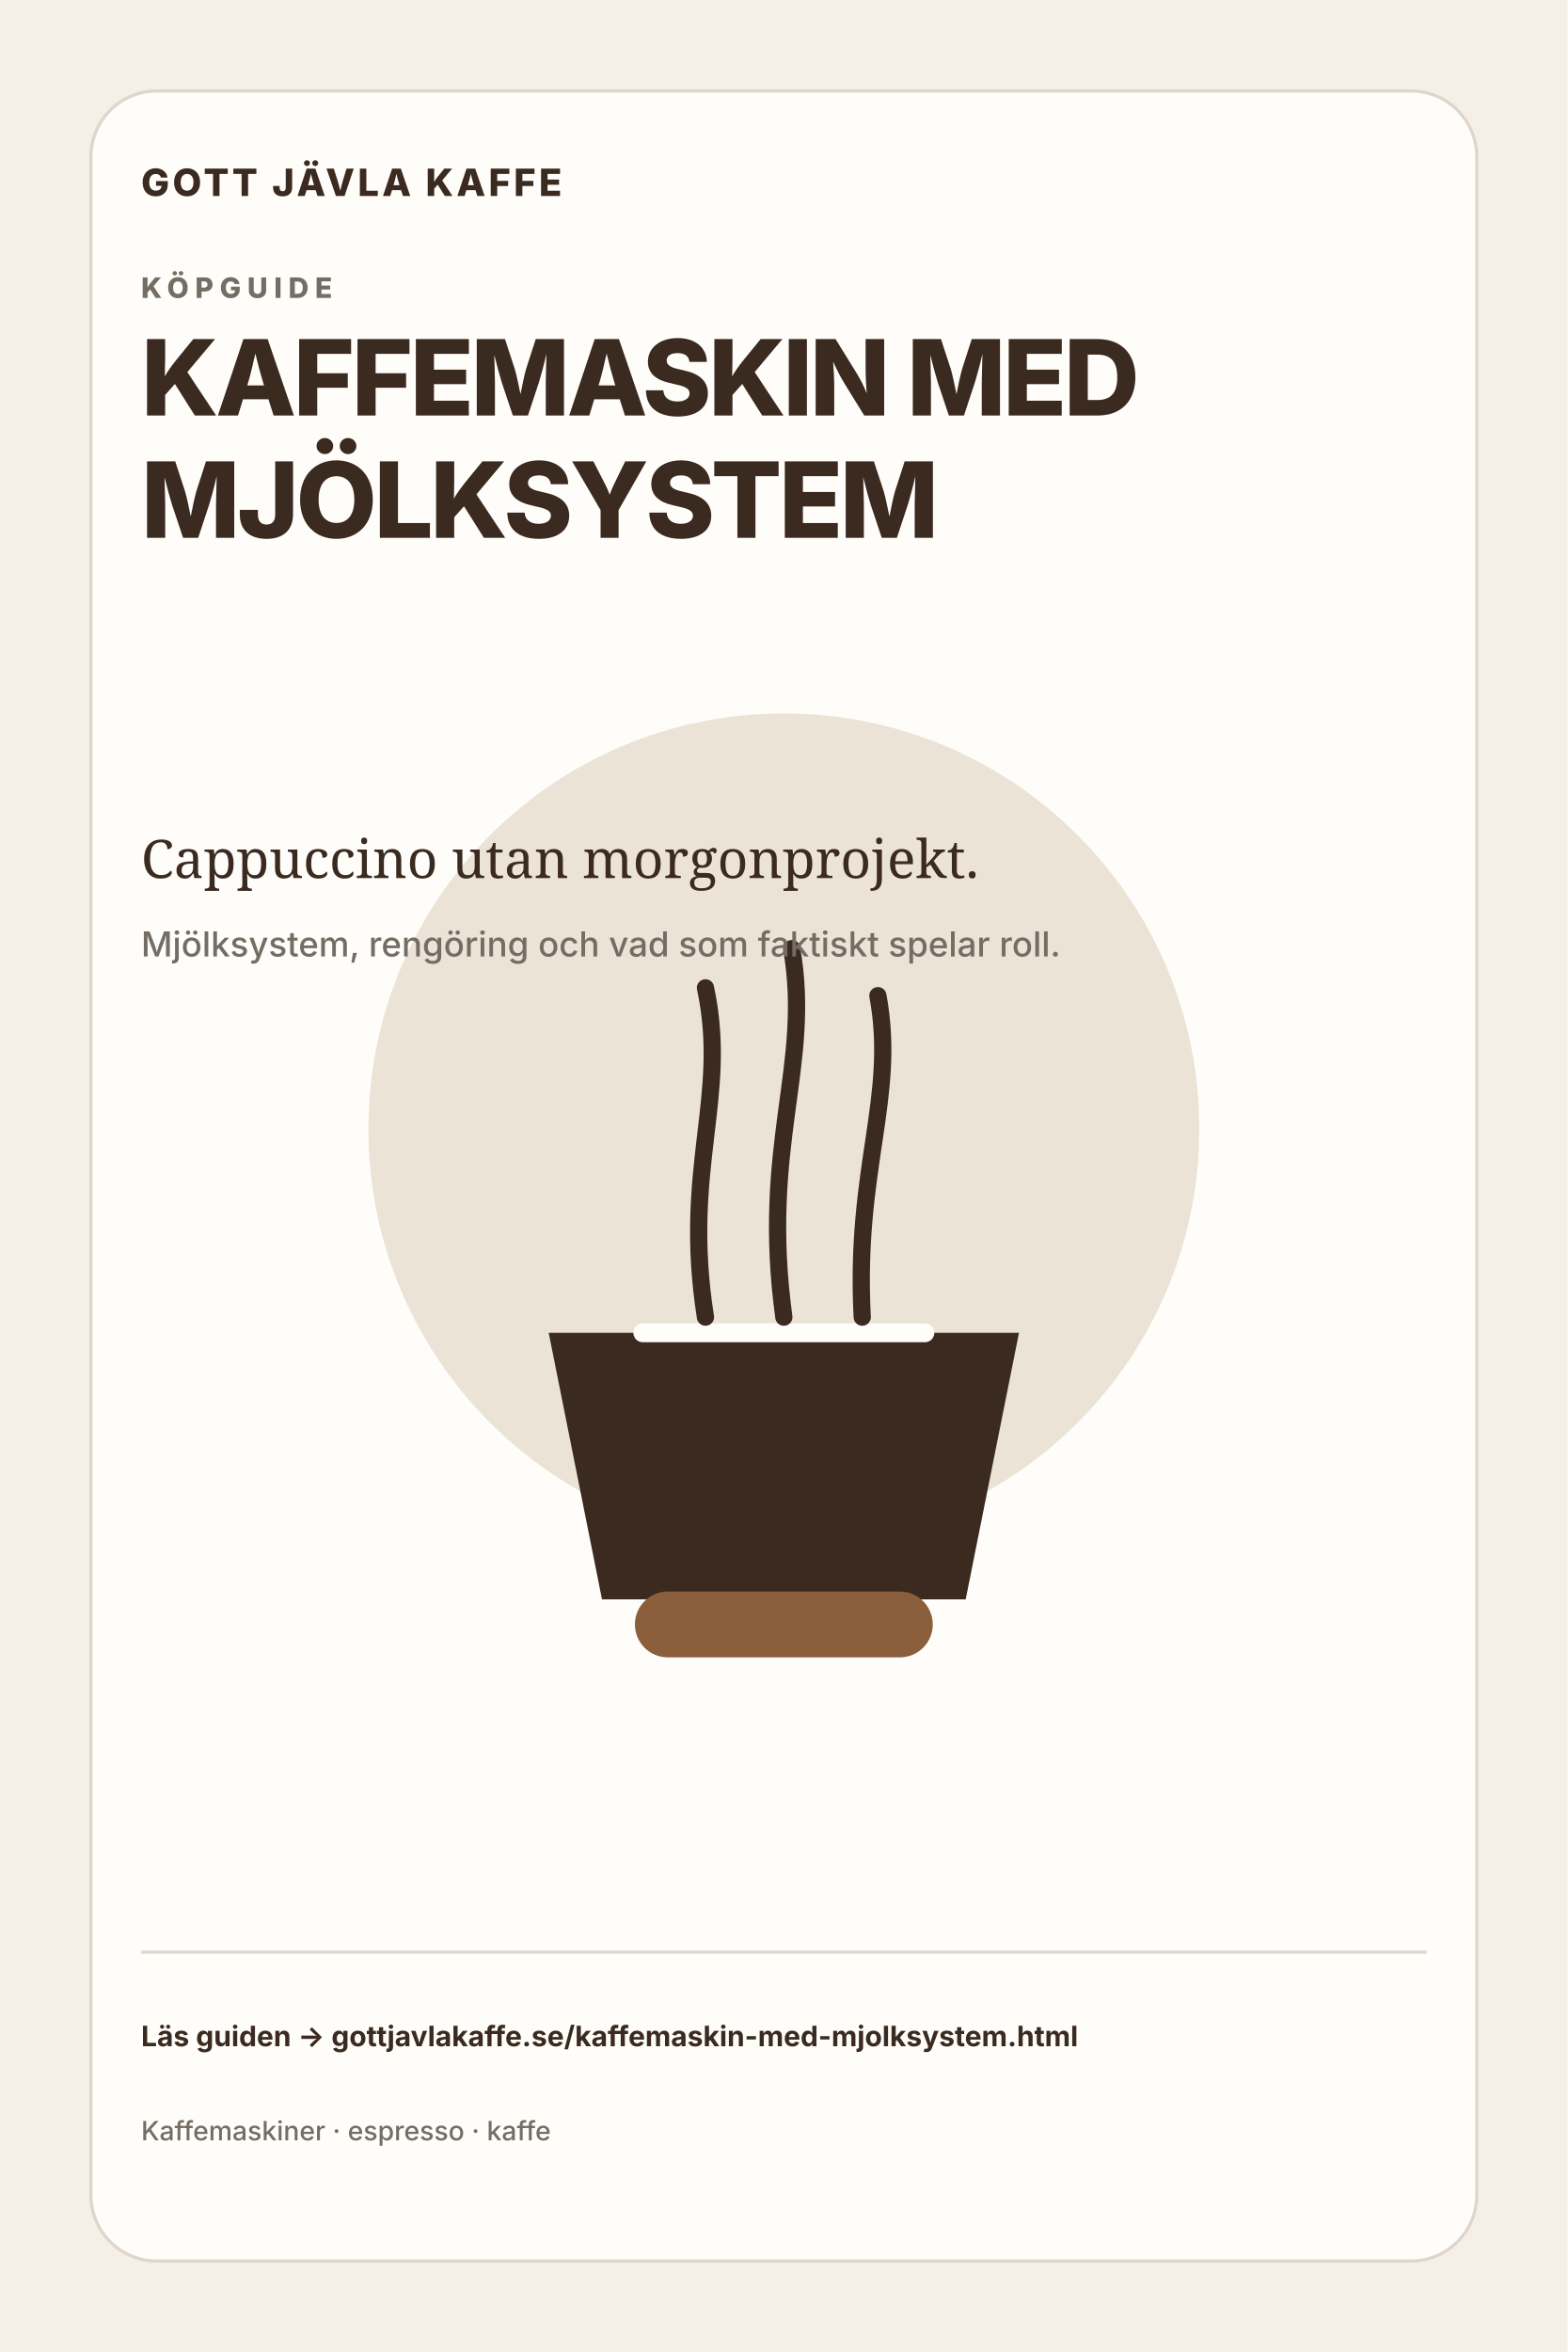
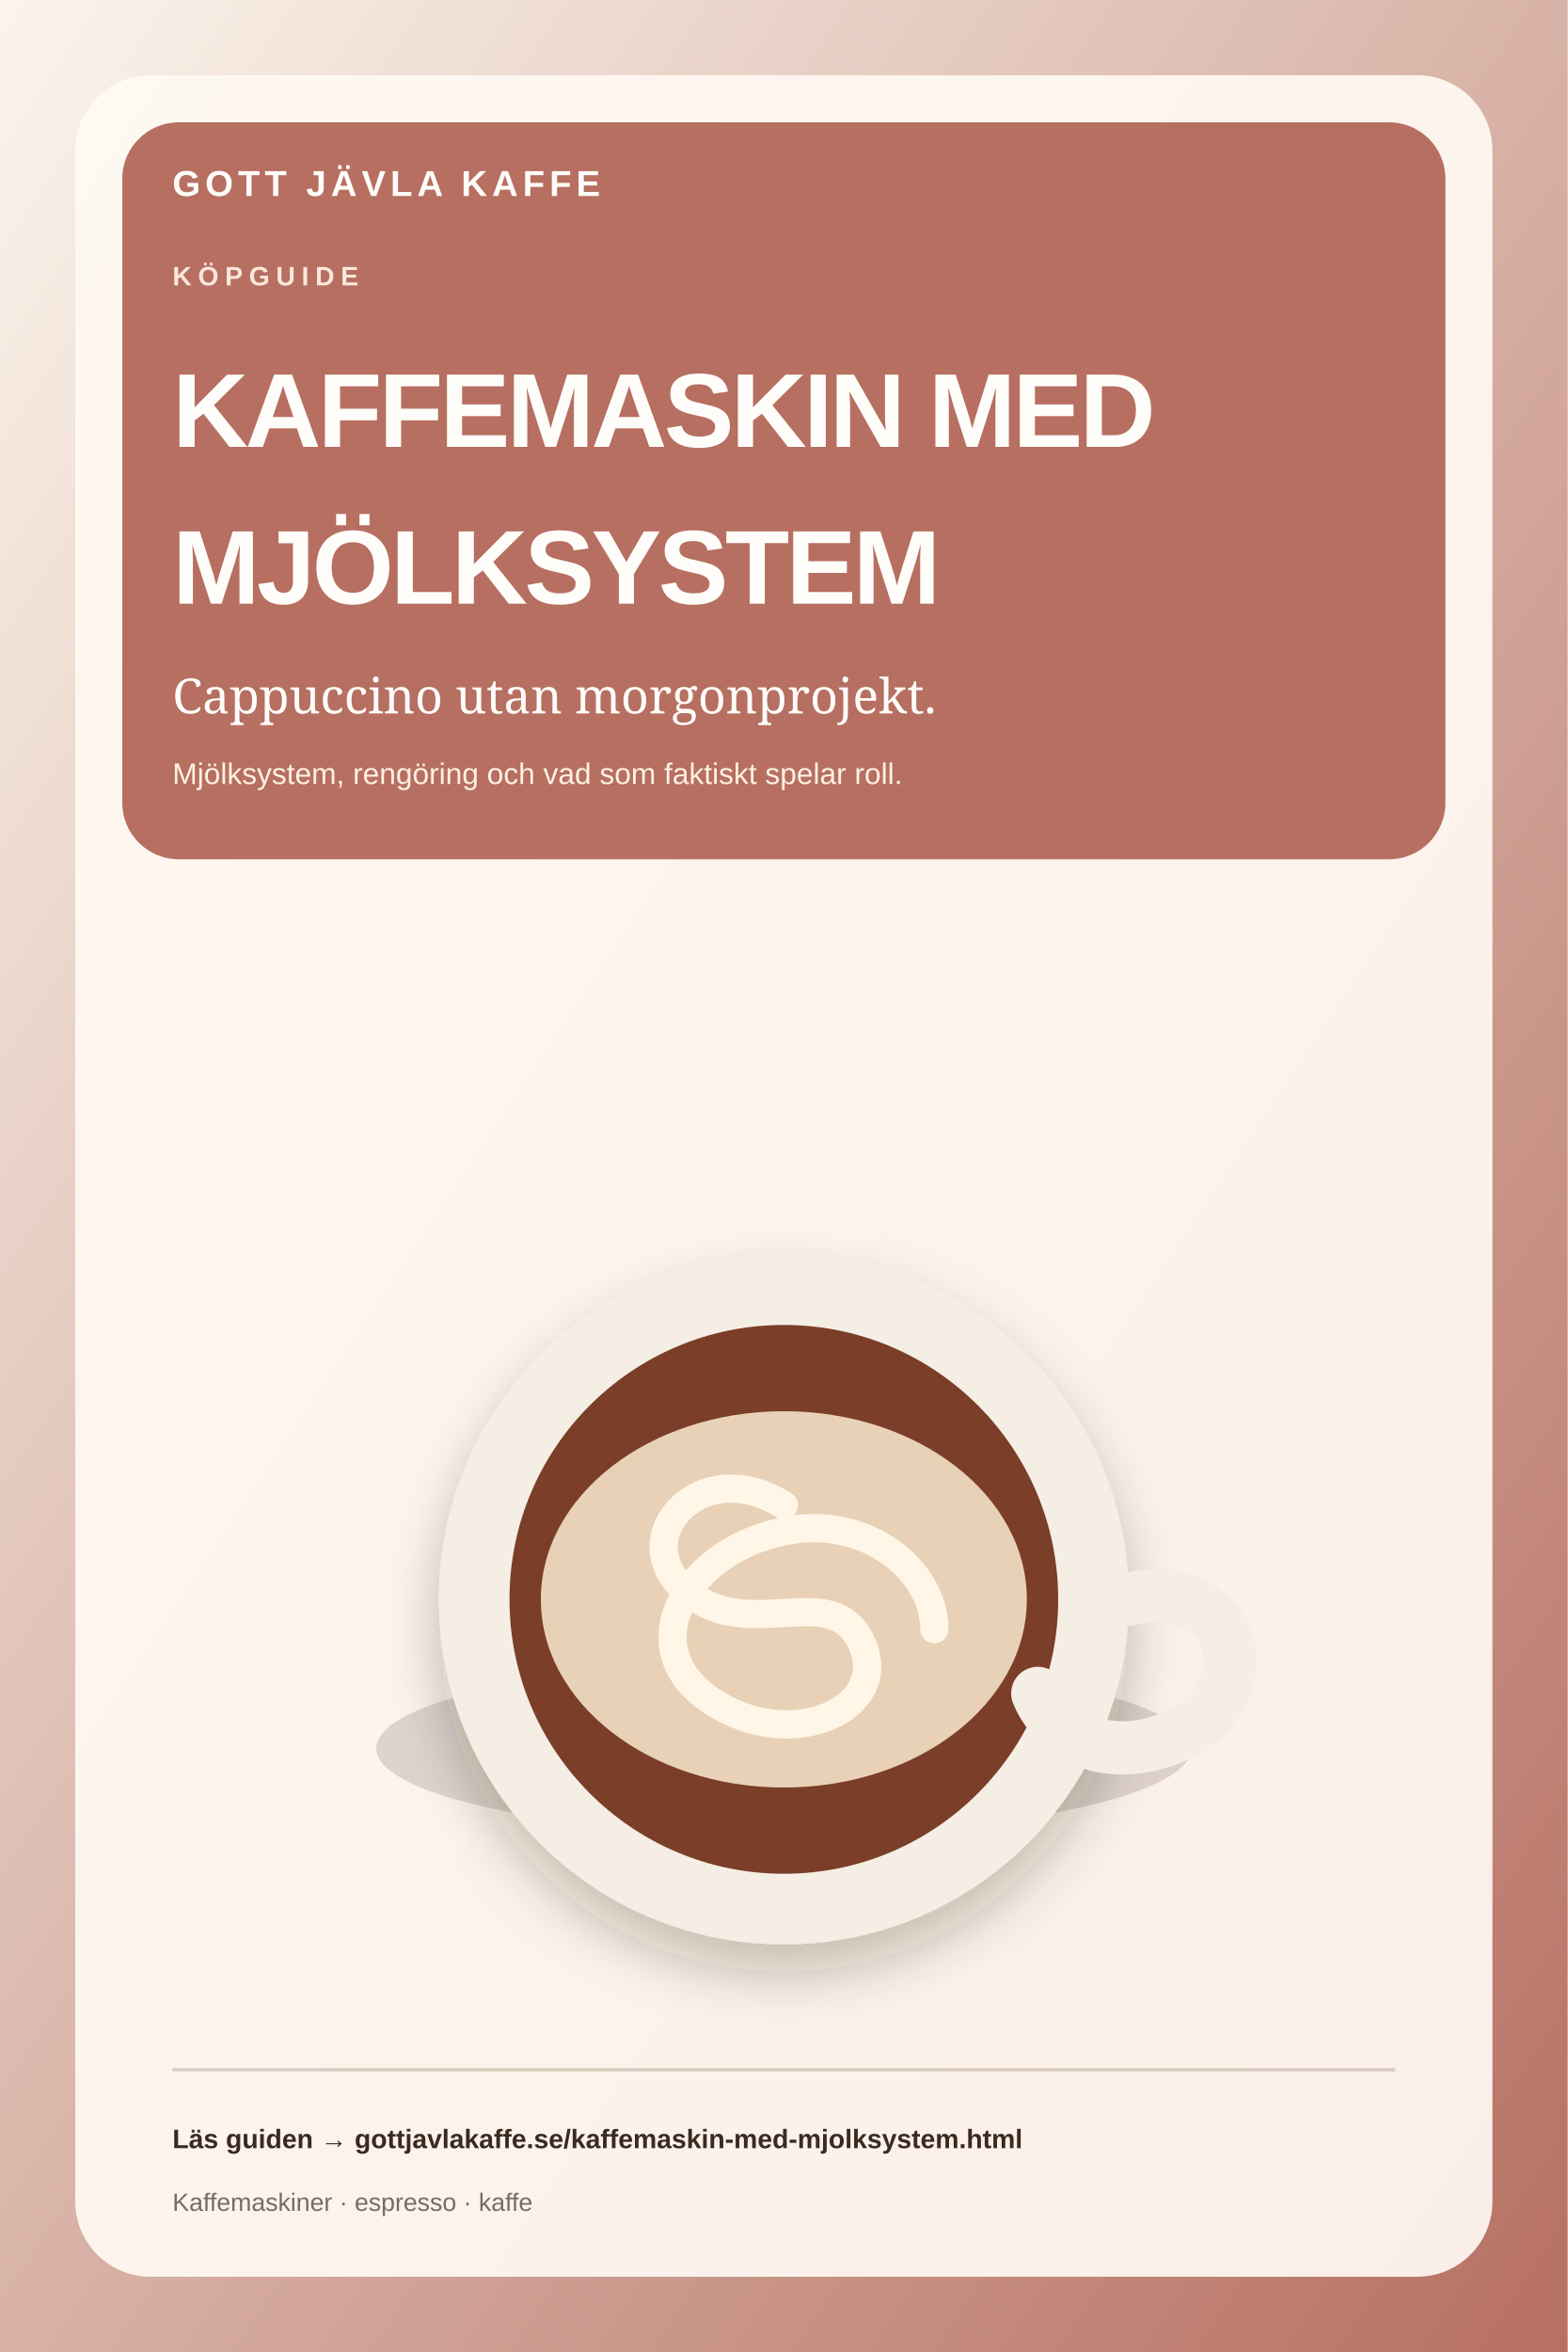
<svg xmlns="http://www.w3.org/2000/svg" width="1000" height="1500" viewBox="0 0 1000 1500">
-   <rect width="1000" height="1500" fill="#f4efe7" />
-   <rect x="58" y="58" width="884" height="1384" rx="42" fill="#fffdf9" stroke="#ded6ca" stroke-width="2" />
-   <circle cx="500" cy="720" r="265" fill="#ece3d7" />
-   <path d="M350 850h300l-34 170H384z" fill="#3b2a20" />
-   <rect x="405" y="1015" width="190" height="42" rx="21" fill="#8b5e3c" />
-   <path d="M410 850h180" stroke="#fffdf9" stroke-width="12" stroke-linecap="round" />
-   <path d="M450 840c-15-95 15-140 0-210M500 840c-15-110 18-160 5-235M550 840c-5-95 22-140 10-205" fill="none" stroke="#3b2a20" stroke-width="11" stroke-linecap="round" />
-   <text x="90" y="125" class="brand">GOTT JÄVLA KAFFE</text>
-   <text x="90" y="190" class="eyebrow">KÖPGUIDE</text>
-   <text x="90" y="265" class="title">KAFFEMASKIN MED</text>
-   <text x="90" y="343" class="title">MJÖLKSYSTEM</text>
-   <text x="90" y="560" class="sub">Cappuccino utan morgonprojekt.</text>
-   <text x="90" y="610" class="detail">Mjölksystem, rengöring och vad som faktiskt spelar roll.</text>
-   <line x1="90" y1="1245" x2="910" y2="1245" stroke="#ded6ca" stroke-width="2" />
-   <text x="90" y="1305" class="footer">Läs guiden → gottjavlakaffe.se/kaffemaskin-med-mjolksystem.html</text>
-   <text x="90" y="1365" class="tiny">Kaffemaskiner · espresso · kaffe</text>
+   <defs>
+     <linearGradient id="bg" x1="0" y1="0" x2="1" y2="1">
+       <stop offset="0" stop-color="#fbf5ec" />
+       <stop offset="1" stop-color="#b66f61" />
+     </linearGradient>
+     <linearGradient id="cup" x1="0" y1="0" x2="1" y2="1">
+       <stop stop-color="#fffdf9" />
+       <stop offset="1" stop-color="#d8c8b6" />
+     </linearGradient>
+     <radialGradient id="crema">
+       <stop stop-color="#e8c99e" />
+       <stop offset=".7" stop-color="#bd7d4d" />
+       <stop offset="1" stop-color="#6b3524" />
+     </radialGradient>
+     <linearGradient id="machine" x1="0" y1="0" x2="1" y2="1">
+       <stop stop-color="#50463f" />
+       <stop offset=".5" stop-color="#26221f" />
+       <stop offset="1" stop-color="#74685f" />
+     </linearGradient>
+     <linearGradient id="carafe" x1="0" y1="0" x2="1" y2="1">
+       <stop stop-color="#fffdf9" stop-opacity=".9" />
+       <stop offset="1" stop-color="#d5c9bb" stop-opacity=".8" />
+     </linearGradient>
+     <filter id="shadow" x="-30%" y="-30%" width="160%" height="160%">
+       <feDropShadow dx="0" dy="18" stdDeviation="18" flood-color="#251912" flood-opacity=".25" />
+     </filter>
+   </defs>
+   <rect width="1000" height="1500" fill="url(#bg)" />
+   <rect x="48" y="48" width="904" height="1404" rx="48" fill="#fffaf3" fill-opacity=".92" />
+   <rect x="78" y="78" width="844" height="470" rx="36" fill="#b66f61" />
+   <text x="110" y="125" class="brand">GOTT JÄVLA KAFFE</text>
+   <text x="110" y="182" class="eyebrow">KÖPGUIDE</text>
+   <text x="110" y="285" class="title">KAFFEMASKIN MED</text>
+   <text x="110" y="385" class="title">MJÖLKSYSTEM</text>
+   <text x="110" y="455" class="sub">Cappuccino utan morgonprojekt.</text>
+   <text x="110" y="500" class="detail">Mjölksystem, rengöring och vad som faktiskt spelar roll.</text>
+   <g>
+     <ellipse cx="500" cy="1115" rx="260" ry="55" fill="#2c1b15" opacity=".15" />
+     <circle cx="500" cy="1020" r="220" fill="#f4eee4" filter="url(#shadow)" />
+     <circle cx="500" cy="1020" r="175" fill="#7a3e29" />
+     <ellipse cx="500" cy="1020" rx="155" ry="120" fill="#e8d1b6" />
+     <path d="M500 960c-55-35-105 25-58 58 38 27 85-7 105 25 26 43-36 75-88 45-58-33-24-95 35-110 55-15 102 22 102 61" fill="none" stroke="#fff6e8" stroke-width="18" stroke-linecap="round" />
+     <path d="M720 1020c75-18 92 75 12 93-38 8-62-13-70-33" fill="none" stroke="#f4eee4" stroke-width="34" stroke-linecap="round" />
+   </g>
+   <path d="M110 1320h780" stroke="#d8cbbd" stroke-width="2" />
+   <text x="110" y="1370" class="footer">Läs guiden → gottjavlakaffe.se/kaffemaskin-med-mjolksystem.html</text>
+   <text x="110" y="1410" class="tiny">Kaffemaskiner · espresso · kaffe</text>
  <style>
- .brand{font:800 24px Inter,Arial,sans-serif;letter-spacing:2px;fill:#3b2a20}
- .eyebrow{font:800 18px Inter,Arial,sans-serif;letter-spacing:4px;fill:#746d64}
- .title{font:800 67px Inter,Arial,sans-serif;letter-spacing:-2px;fill:#3b2a20}
- .sub{font:400 34px Georgia,serif;fill:#3b2a20}
- .detail{font:500 22px Inter,Arial,sans-serif;fill:#746d64}
- .footer{font:700 18px Inter,Arial,sans-serif;fill:#3b2a20}
- .tiny{font:500 17px Inter,Arial,sans-serif;fill:#746d64}
+ .brand{font:800 23px Arial,sans-serif;letter-spacing:3px;fill:#fffdf9}
+ .eyebrow{font:800 17px Arial,sans-serif;letter-spacing:4px;fill:#fff1e4;opacity:.92}
+ .title{font:900 67px Arial,sans-serif;letter-spacing:-2px;fill:#fffdf9}
+ .sub{font:400 31px Georgia,serif;fill:#fffdf9}
+ .detail{font:500 19px Arial,sans-serif;fill:#fff1e4}
+ .footer{font:700 17px Arial,sans-serif;fill:#3b2a20}
+ .tiny{font:500 16px Arial,sans-serif;fill:#746d64}
</style>
</svg>
